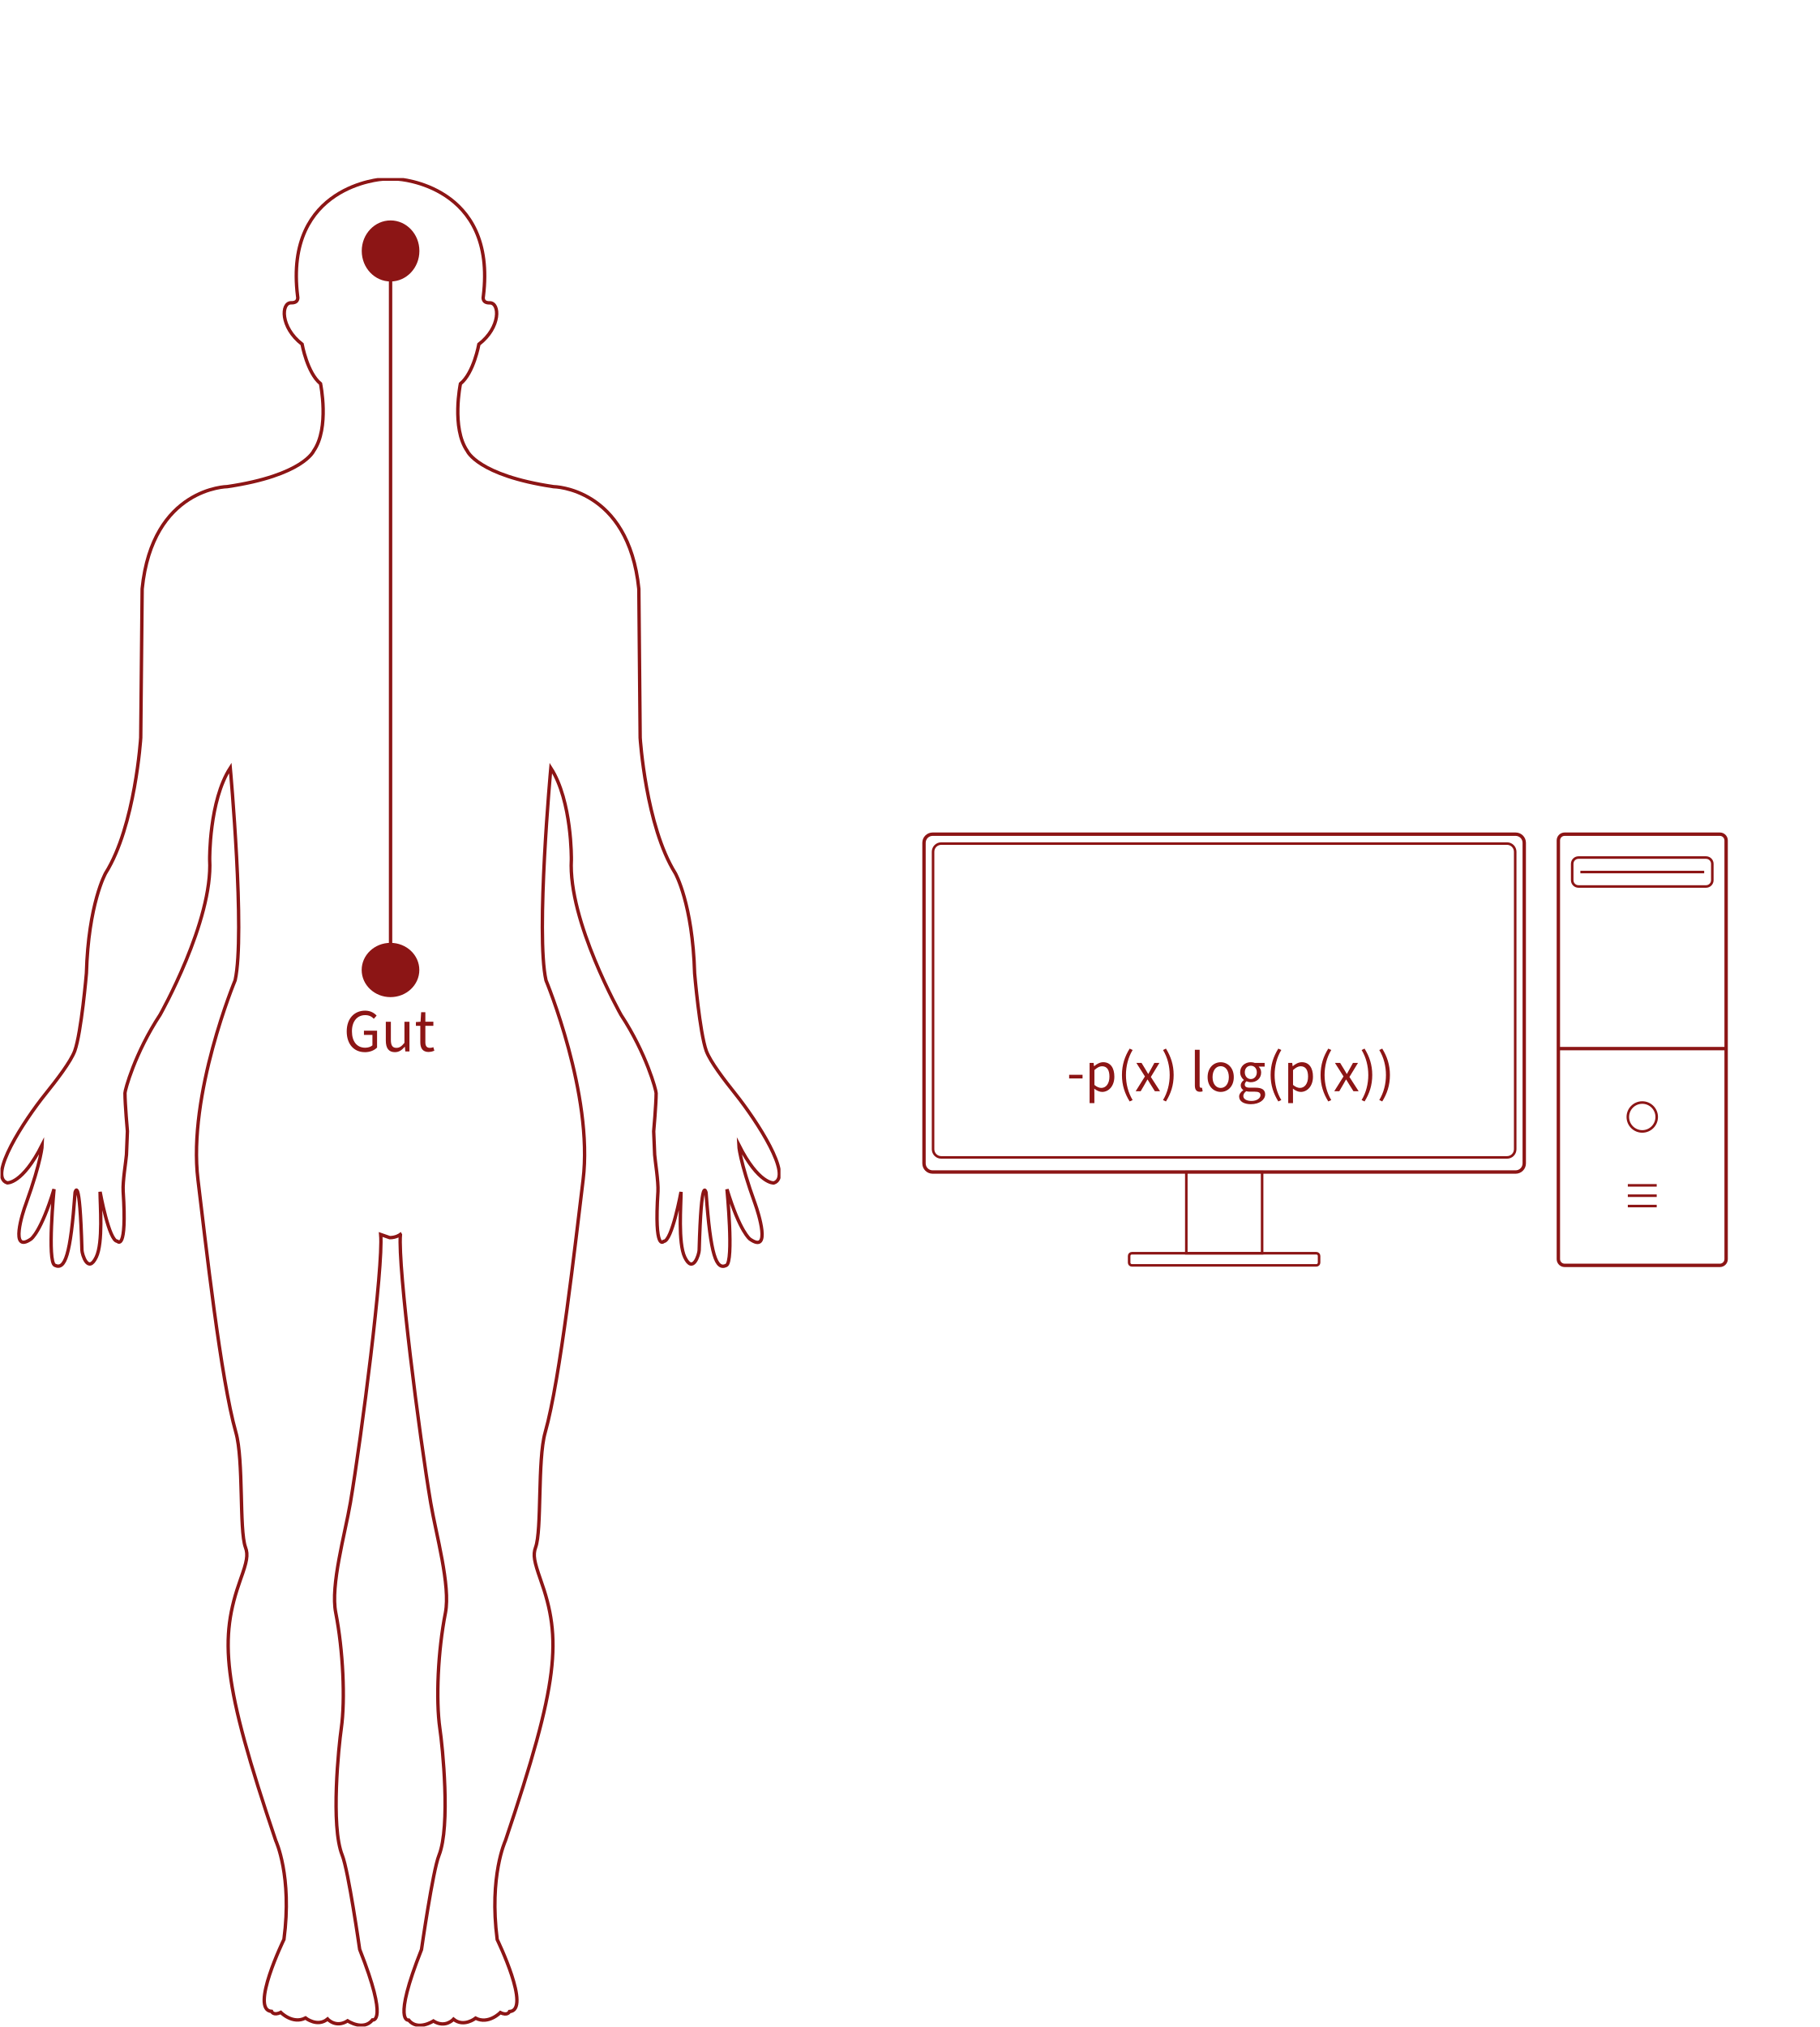
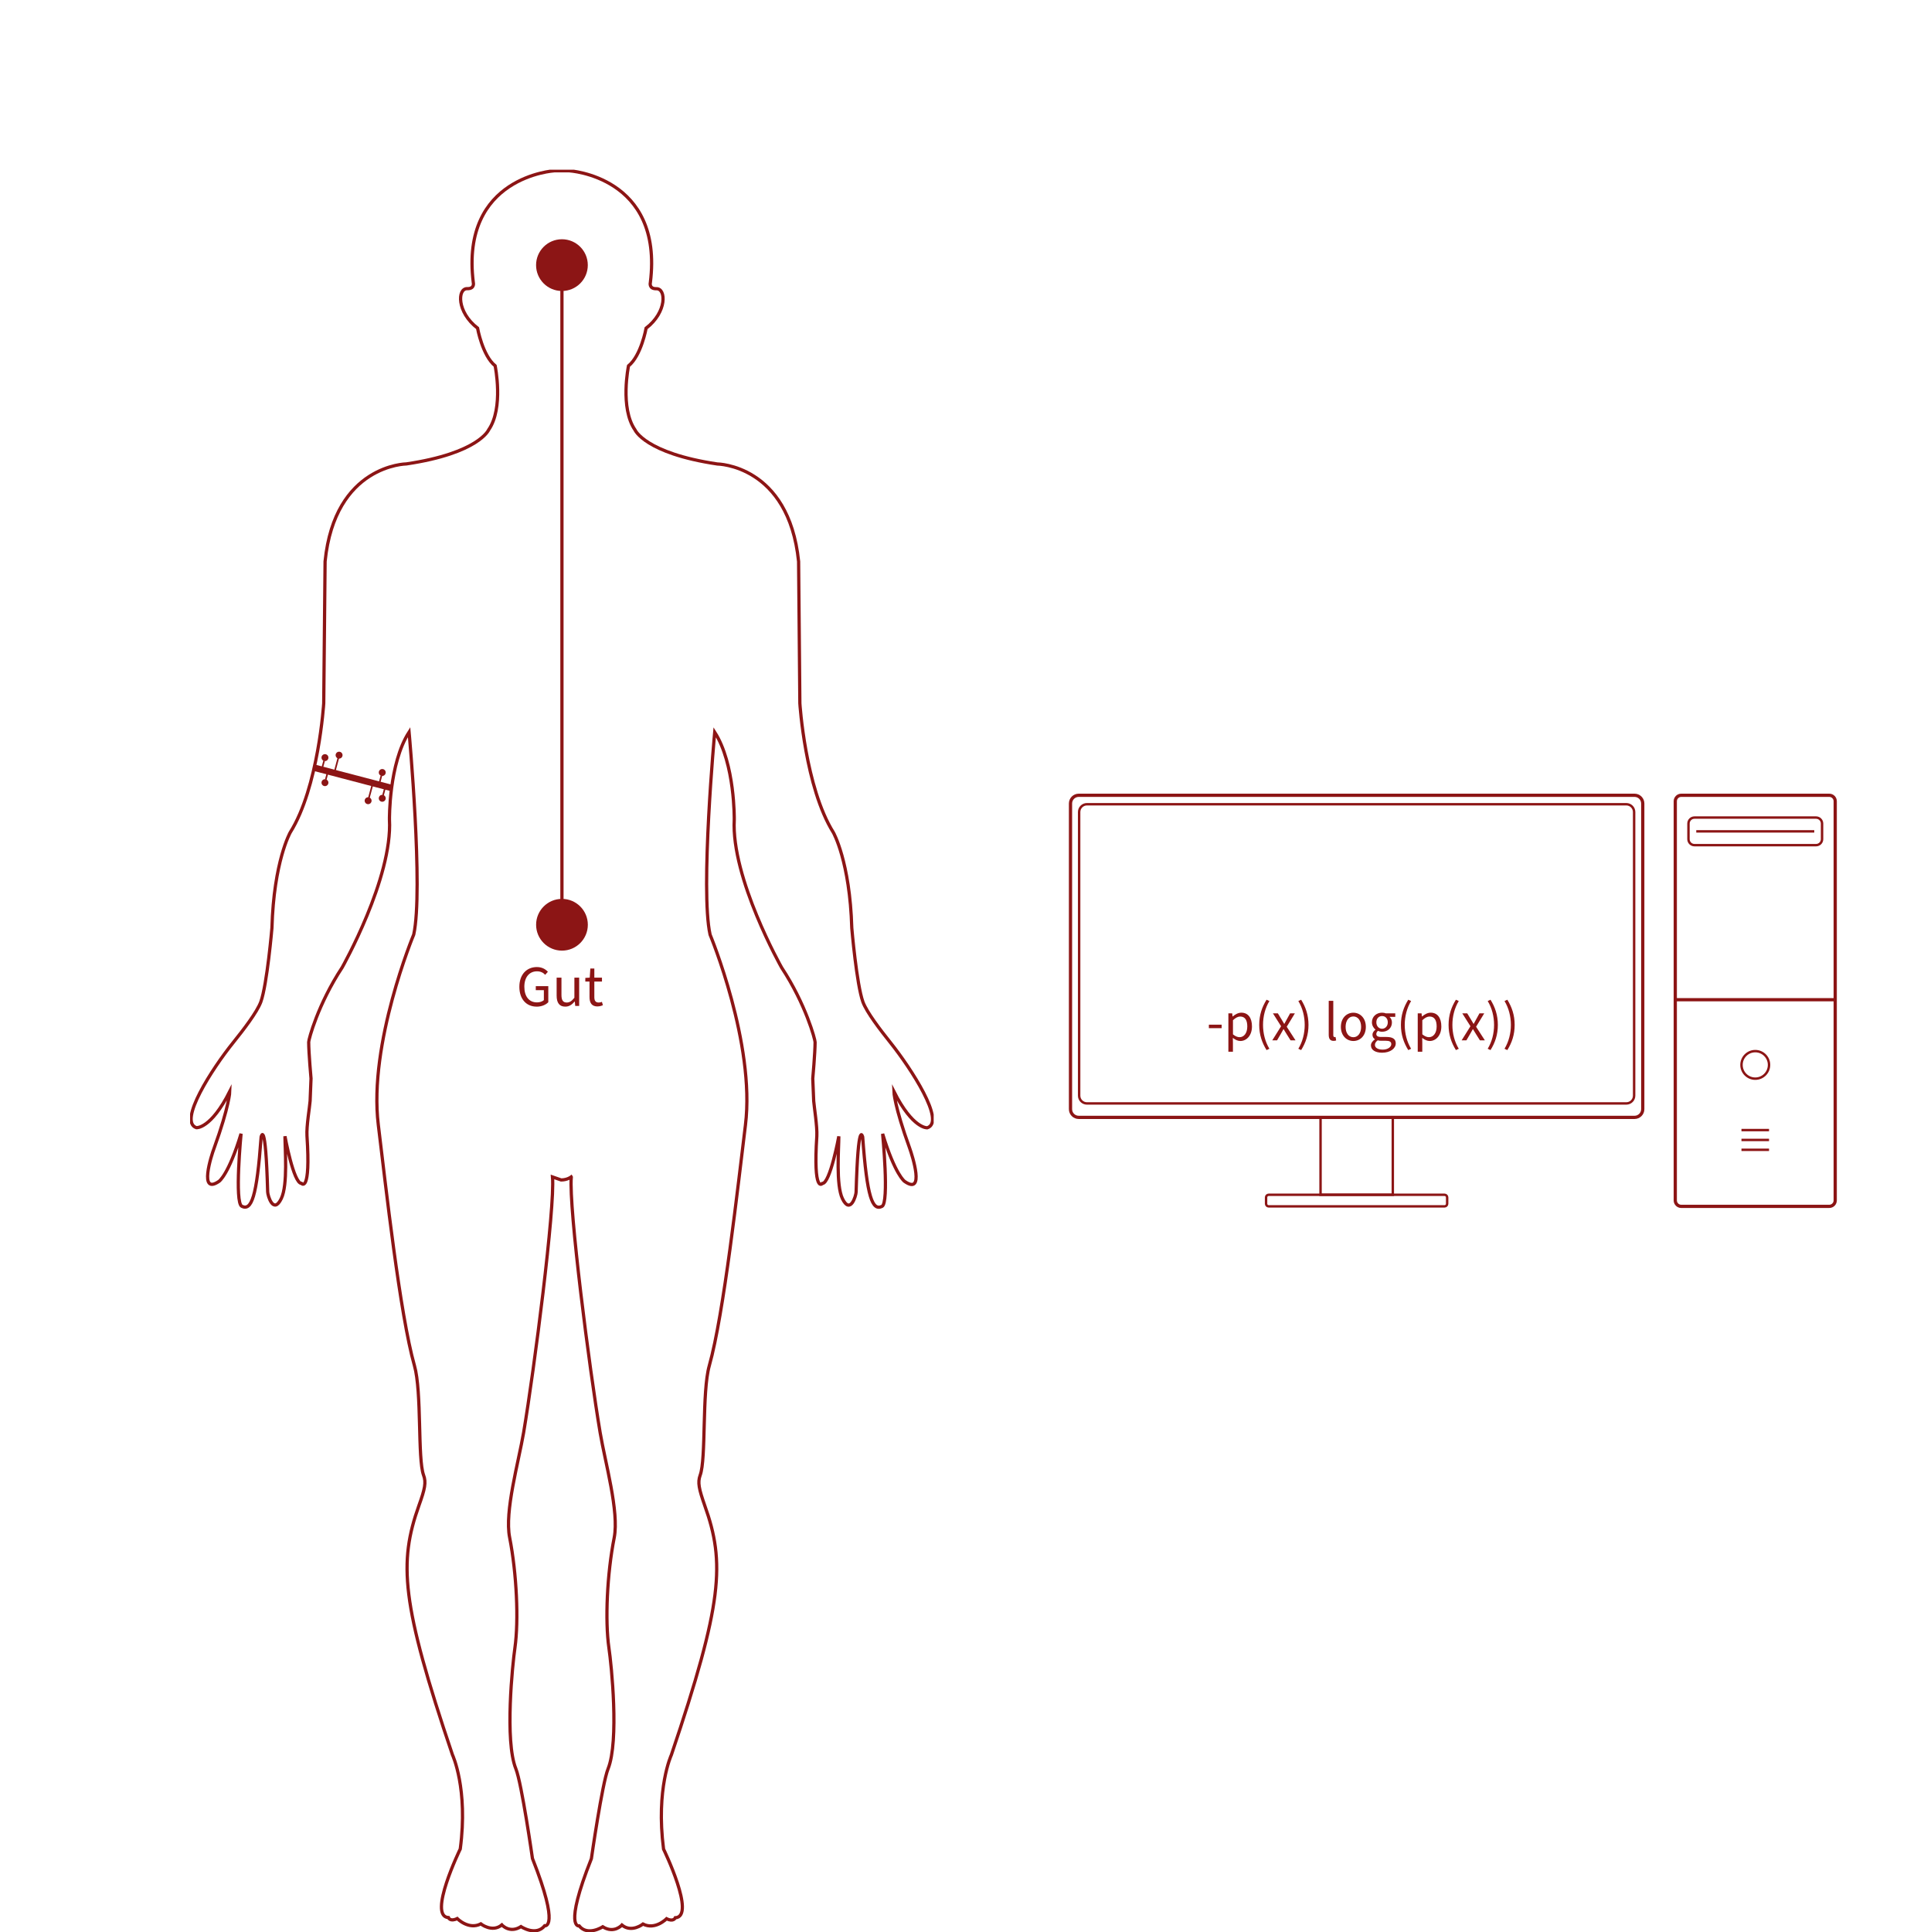
- <svg xmlns="http://www.w3.org/2000/svg" id="Ebene_1" data-name="Ebene 1" viewBox="0 0 536.46 597.64">
+ <svg xmlns="http://www.w3.org/2000/svg" id="Ebene_1" data-name="Ebene 1" viewBox="0 0 595.09 597.49">
  <defs>
    <style>
      .cls-1 {
        clip-path: url(#clippath);
      }

-       .cls-2, .cls-3, .cls-4, .cls-5 {
+       .cls-2, .cls-3, .cls-4, .cls-5, .cls-6, .cls-7 {
        fill: none;
      }

-       .cls-2, .cls-6 {
+       .cls-2, .cls-8 {
        stroke-width: 0px;
      }

      .cls-3 {
+         stroke-width: 2px;
+       }
+ 
+       .cls-3, .cls-4, .cls-5, .cls-6, .cls-7 {
+         stroke: #8c1515;
+       }
+ 
+       .cls-4 {
+         stroke-width: .5px;
+       }
+ 
+       .cls-5 {
        stroke-width: .75px;
      }

-       .cls-3, .cls-4 {
+       .cls-5, .cls-6 {
        stroke-miterlimit: 10;
      }

-       .cls-3, .cls-4, .cls-5 {
-         stroke: #8c1515;
-       }
- 
-       .cls-6 {
+       .cls-8 {
        fill: #8c1515;
      }
    </style>
    <clipPath id="clippath">
-       <rect class="cls-2" x=".15" y="52.49" width="230" height="545" />
+       <rect class="cls-2" x="58.79" y="52.49" width="230" height="545" />
    </clipPath>
  </defs>
  <g class="cls-1">
-     <path class="cls-4" d="m118.07,364.03c-.8,9.44,5.62,59.43,8.93,79.04,1.57,9.29,5.9,24.41,4.35,32.45-2.22,11.2-2.86,25.69-1.64,34.12.77,5.12,3.2,28.75-.27,37.4-1.82,4.53-5.15,27.76-5.15,27.76-8.68,21.88-3.78,20.81-3.78,20.81,2.68,3.29,7.29.26,7.29.26,3.51,2.23,5.93-.53,5.93-.53,3.01,2.49,6.52-.31,6.52-.31,3.78,1.96,7.29-1.65,7.29-1.65,2.17,1.09,2.71-.29,2.71-.29,6.51-.41-3.64-21.24-3.64-21.24-2.43-18.7,2.41-29.11,2.41-29.11,15.87-46.98,16.67-59.44,10.33-77.14-1.78-5.11-2.24-7.13-1.42-9.36,1.9-5.12.52-25.72,2.83-33.9,4.47-15.77,8.88-55.78,11.18-74.44,3.09-25.14-10.94-58.86-10.94-58.86-3.07-13.72,1.43-62.6,1.43-62.6,6.29,9.78,6.05,27.03,6.05,27.03-1,18.09,14.64,45.75,14.64,45.75,7.52,11.43,10.36,22.27,10.36,23.08,0,3.29-.72,11.26-.72,11.26l.29,6.94c.13,1.77,1.12,7.85.97,10.8-1.17,18.11,1.7,14.7,1.7,14.7,2.43,0,5.1-14.57,5.1-14.57,0,3.76-.92,15,1.11,19.25,2.43,5.06,4.21-.87,4.24-2.05.64-23.05,2.03-17.01,2.03-17.01,1.35,18.7,3.01,22.92,5.98,21.46,2.26-1.08.19-22.44.19-22.44,3.86,12.69,6.79,14.71,6.79,14.71,6.37,4.46,2.43-7.87,1.55-10.32-4.71-12.98-4.86-17.48-4.86-17.48,5.89,11.66,10.33,11.23,10.33,11.23,5.74-1.83-5.02-18.34-11.33-26.26-3.22-4.03-7.37-9.43-8.57-12.64-1.96-5.43-3.45-22.88-3.45-22.88-.59-20.6-5.7-29.54-5.7-29.54-8.72-13.94-10.36-39.93-10.36-39.93l-.39-43.89c-3.06-29.94-25.15-30.15-25.15-30.15-22.33-3.32-25.44-10.52-25.44-10.52-4.73-6.8-2.02-19.82-2.02-19.82,3.93-3.18,5.44-11.65,5.44-11.65,6.51-4.99,6.2-12.29,3.19-12.21-2.41.06-1.87-1.93-1.87-1.93,4.07-32.87-25.15-34.55-25.15-34.55h-4.46s-29.23,1.68-25.16,34.53c0,0,.55,2-1.89,1.93-3-.08-3.28,7.22,3.21,12.21,0,0,1.51,8.46,5.44,11.65,0,0,2.71,13.03-2.02,19.82,0,0-3.09,7.21-25.44,10.52,0,0-22.13.22-25.14,30.15l-.42,43.89s-1.61,25.99-10.36,39.93c0,0-5.08,8.95-5.66,29.54,0,0-1.49,17.45-3.44,22.88-1.19,3.19-5.34,8.59-8.59,12.63-6.36,7.89-17.06,24.38-11.33,26.26,0,0,4.46.43,10.33-11.23,0,0-.12,4.46-4.82,17.48-.93,2.41-4.86,14.74,1.51,10.32,0,0,2.95-2.02,6.79-14.71,0,0-2.06,21.36.23,22.44,2.99,1.46,4.63-2.76,5.98-21.46,0,0,1.38-6.04,2.02,17.01.03,1.19,1.78,7.12,4.22,2.05,2.06-4.24,1.13-15.47,1.13-19.25,0,0,2.64,14.57,5.1,14.57,0,0,2.9,3.41,1.71-14.7-.19-2.96.85-9.03.97-10.8l.28-6.94s-.72-7.95-.72-11.26c0-.82,2.85-11.65,10.36-23.08,0,0,15.63-27.67,14.62-45.75,0,0-.22-17.25,6.07-27.03,0,0,4.46,48.87,1.44,62.6,0,0-14.05,33.71-10.96,58.86,2.28,18.72,6.69,58.67,11.17,74.44,2.34,8.17.95,28.75,2.83,33.9.85,2.23.4,4.29-1.42,9.35-6.31,17.7-5.51,30.17,10.36,77.14,0,0,4.89,10.41,2.41,29.11,0,0-10.13,20.82-3.65,21.23,0,0,.5,1.38,2.71.29,0,0,3.51,3.61,7.3,1.65,0,0,3.51,2.8,6.51.31,0,0,2.41,2.76,5.91.53,0,0,4.6,3.1,7.34-.26,0,0,4.86,1.08-3.79-20.81,0,0-3.31-23.2-5.14-27.76-3.48-8.64-1.02-32.32-.28-37.4,1.2-8.48.55-22.94-1.64-34.12-1.6-8.01,2.73-23.15,4.33-32.45,3.29-19.58,9.74-69.58,8.93-79.04l2.67.93c1.91,0,3.11-.93,3.11-.93h0Z" />
+     <path class="cls-6" d="m176.7,364.03c-.8,9.44,5.62,59.43,8.93,79.04,1.57,9.29,5.9,24.41,4.35,32.45-2.22,11.2-2.86,25.69-1.64,34.12.77,5.12,3.2,28.75-.27,37.4-1.82,4.53-5.15,27.76-5.15,27.76-8.68,21.88-3.78,20.81-3.78,20.81,2.68,3.29,7.29.26,7.29.26,3.51,2.23,5.93-.53,5.93-.53,3.01,2.49,6.52-.31,6.52-.31,3.78,1.96,7.29-1.65,7.29-1.65,2.17,1.09,2.71-.29,2.71-.29,6.51-.41-3.64-21.24-3.64-21.24-2.43-18.7,2.41-29.11,2.41-29.11,15.87-46.98,16.67-59.44,10.33-77.14-1.78-5.11-2.24-7.13-1.42-9.36,1.9-5.12.52-25.72,2.83-33.9,4.47-15.77,8.88-55.78,11.18-74.44,3.09-25.14-10.94-58.86-10.94-58.86-3.07-13.72,1.43-62.6,1.43-62.6,6.29,9.78,6.05,27.03,6.05,27.03-1,18.09,14.64,45.75,14.64,45.75,7.52,11.43,10.36,22.27,10.36,23.08,0,3.29-.72,11.26-.72,11.26l.29,6.94c.13,1.77,1.12,7.85.97,10.8-1.17,18.11,1.7,14.7,1.7,14.7,2.43,0,5.1-14.57,5.1-14.57,0,3.76-.92,15,1.11,19.25,2.43,5.06,4.21-.87,4.24-2.05.64-23.05,2.03-17.01,2.03-17.01,1.35,18.7,3.01,22.92,5.98,21.46,2.26-1.08.19-22.44.19-22.44,3.86,12.69,6.79,14.71,6.79,14.71,6.37,4.46,2.43-7.87,1.55-10.32-4.71-12.98-4.86-17.48-4.86-17.48,5.89,11.66,10.33,11.23,10.33,11.23,5.74-1.83-5.02-18.34-11.33-26.26-3.22-4.03-7.37-9.43-8.57-12.64-1.96-5.43-3.45-22.88-3.45-22.88-.59-20.6-5.7-29.54-5.7-29.54-8.72-13.94-10.36-39.93-10.36-39.93l-.39-43.89c-3.06-29.94-25.15-30.15-25.15-30.15-22.33-3.32-25.44-10.52-25.44-10.52-4.73-6.8-2.02-19.82-2.02-19.82,3.93-3.18,5.44-11.65,5.44-11.65,6.51-4.99,6.2-12.29,3.19-12.21-2.41.06-1.87-1.93-1.87-1.93,4.07-32.87-25.15-34.55-25.15-34.55h-4.46s-29.23,1.68-25.16,34.53c0,0,.55,2-1.89,1.93-3-.08-3.28,7.22,3.21,12.21,0,0,1.51,8.46,5.44,11.65,0,0,2.71,13.03-2.02,19.82,0,0-3.09,7.21-25.44,10.52,0,0-22.13.22-25.14,30.15l-.42,43.89s-1.61,25.99-10.36,39.93c0,0-5.08,8.95-5.66,29.54,0,0-1.49,17.45-3.44,22.88-1.19,3.19-5.34,8.59-8.59,12.63-6.36,7.89-17.06,24.38-11.33,26.26,0,0,4.46.43,10.33-11.23,0,0-.12,4.46-4.82,17.48-.93,2.41-4.86,14.74,1.51,10.32,0,0,2.95-2.02,6.79-14.71,0,0-2.06,21.36.23,22.44,2.99,1.46,4.63-2.76,5.98-21.46,0,0,1.38-6.04,2.02,17.01.03,1.19,1.78,7.12,4.22,2.05,2.06-4.24,1.13-15.47,1.13-19.25,0,0,2.64,14.57,5.1,14.57,0,0,2.9,3.41,1.71-14.7-.19-2.96.85-9.03.97-10.8l.28-6.94s-.72-7.95-.72-11.26c0-.82,2.85-11.65,10.36-23.08,0,0,15.63-27.67,14.62-45.75,0,0-.22-17.25,6.07-27.03,0,0,4.46,48.87,1.44,62.6,0,0-14.05,33.71-10.96,58.86,2.28,18.72,6.69,58.67,11.17,74.44,2.34,8.17.95,28.75,2.83,33.9.85,2.23.4,4.29-1.42,9.35-6.31,17.7-5.51,30.17,10.36,77.14,0,0,4.89,10.41,2.41,29.11,0,0-10.13,20.82-3.65,21.23,0,0,.5,1.38,2.71.29,0,0,3.51,3.61,7.3,1.65,0,0,3.51,2.8,6.51.31,0,0,2.41,2.76,5.91.53,0,0,4.6,3.1,7.34-.26,0,0,4.86,1.08-3.79-20.81,0,0-3.31-23.2-5.14-27.76-3.48-8.64-1.02-32.32-.28-37.4,1.2-8.48.55-22.94-1.64-34.12-1.6-8.01,2.73-23.15,4.33-32.45,3.29-19.58,9.74-69.58,8.93-79.04l2.67.93c1.91,0,3.11-.93,3.11-.93h0Z" />
  </g>
-   <path class="cls-6" d="m107.57,310.22c-3.11,0-5.33-2.27-5.33-6.12s2.29-6.12,5.42-6.12c1.64,0,2.72.72,3.4,1.46l-.83.94c-.59-.63-1.35-1.08-2.54-1.08-2.38,0-3.91,1.84-3.91,4.77s1.4,4.84,3.92,4.84c.85,0,1.66-.27,2.12-.7v-3.08h-2.5v-1.24h3.87v4.97c-.76.79-2.05,1.37-3.64,1.37Zm8.88,0c-1.85,0-2.68-1.19-2.68-3.42v-5.54h1.49v5.35c0,1.64.49,2.34,1.64,2.34.9,0,1.53-.45,2.36-1.48v-6.21h1.48v8.75h-1.22l-.13-1.37h-.05c-.81.95-1.67,1.58-2.88,1.58Zm9.99-.05c-1.87,0-2.5-1.17-2.5-2.92v-4.79h-1.3v-1.12l1.37-.09.18-2.81h1.24v2.81h2.36v1.21h-2.36v4.82c0,1.06.34,1.67,1.35,1.67.31,0,.65-.05.99-.22l.31,1.04c-.47.23-1.04.38-1.64.38Z" />
-   <line class="cls-5" x1="115.17" y1="73.99" x2="115.17" y2="288.23" />
-   <path class="cls-6" d="m123.67,73.99c0,5-3.83,9-8.5,9s-8.5-4-8.5-9,3.83-9,8.5-9,8.5,4,8.5,9Z" />
-   <path class="cls-6" d="m123.65,285.99c0,4.39-3.78,8-8.5,8s-8.5-3.61-8.5-8,3.78-8,8.5-8,8.5,3.61,8.5,8Z" />
+   <line class="cls-7" x1="173.81" y1="81.99" x2="173.81" y2="288.23" />
  <g>
-     <path class="cls-6" d="m315.27,316.89h3.95v1.08h-3.95v-1.08Z" />
-     <path class="cls-6" d="m321.31,313.39h1.17l.12.96h.05c.75-.64,1.68-1.17,2.66-1.17,2.14,0,3.29,1.66,3.29,4.26,0,2.83-1.7,4.5-3.6,4.5-.77,0-1.55-.36-2.32-.96l.03,1.46v2.81h-1.41v-11.86Zm5.84,4.05c0-1.84-.62-3.07-2.2-3.07-.7,0-1.41.39-2.23,1.13v4.38c.75.64,1.49.88,2.04.88,1.37,0,2.39-1.25,2.39-3.31Z" />
-     <path class="cls-6" d="m330.84,316.96c0-3.02.84-5.49,2.27-7.79l.88.41c-1.32,2.18-1.97,4.77-1.97,7.38s.65,5.2,1.97,7.38l-.88.41c-1.42-2.3-2.27-4.77-2.27-7.79Z" />
-     <path class="cls-6" d="m337.61,317.37l-2.52-3.98h1.53l1.12,1.84c.26.45.53.93.82,1.39h.07c.24-.46.5-.94.76-1.39l1.01-1.84h1.48l-2.52,4.14,2.71,4.2h-1.53l-1.22-1.94c-.29-.5-.6-1.01-.91-1.49h-.07c-.29.48-.57.98-.84,1.49l-1.13,1.94h-1.48l2.73-4.36Z" />
-     <path class="cls-6" d="m342.95,324.34c1.32-2.18,1.97-4.77,1.97-7.38s-.65-5.2-1.97-7.38l.87-.41c1.42,2.3,2.27,4.77,2.27,7.79s-.84,5.49-2.27,7.79l-.87-.41Z" />
-     <path class="cls-6" d="m352.34,320.02v-10.5h1.41v10.61c0,.45.19.6.41.6.09,0,.15,0,.29-.03l.19,1.06c-.19.09-.46.14-.81.14-1.06,0-1.49-.67-1.49-1.87Z" />
-     <path class="cls-6" d="m356.1,317.58c0-2.8,1.82-4.39,3.86-4.39s3.86,1.6,3.86,4.39-1.82,4.36-3.86,4.36-3.86-1.6-3.86-4.36Zm6.26,0c0-1.92-.96-3.23-2.4-3.23s-2.4,1.3-2.4,3.23.98,3.19,2.4,3.19,2.4-1.29,2.4-3.19Z" />
-     <path class="cls-6" d="m365.39,323.33c0-.7.46-1.37,1.22-1.89v-.07c-.41-.26-.74-.7-.74-1.36,0-.7.48-1.25.91-1.54v-.07c-.55-.45-1.08-1.25-1.08-2.25,0-1.82,1.44-2.97,3.14-2.97.46,0,.88.09,1.18.21h2.9v1.08h-1.73v.07c.39.36.7.91.7,1.66,0,1.77-1.36,2.88-3.05,2.88-.41,0-.87-.1-1.25-.29-.29.26-.53.53-.53.99,0,.53.34.91,1.48.91h1.61c1.94,0,2.92.6,2.92,1.99,0,1.54-1.63,2.88-4.22,2.88-2.04,0-3.45-.81-3.45-2.25Zm6.3-.43c0-.77-.6-1.03-1.68-1.03h-1.44c-.33,0-.72-.03-1.08-.14-.6.43-.86.93-.86,1.41,0,.89.91,1.46,2.42,1.46,1.6,0,2.64-.82,2.64-1.7Zm-1.08-6.74c0-1.22-.79-1.94-1.77-1.94s-1.77.72-1.77,1.94.81,1.99,1.77,1.99,1.77-.77,1.77-1.99Z" />
-     <path class="cls-6" d="m374.68,316.96c0-3.02.84-5.49,2.27-7.79l.88.41c-1.32,2.18-1.97,4.77-1.97,7.38s.65,5.2,1.97,7.38l-.88.41c-1.42-2.3-2.27-4.77-2.27-7.79Z" />
-     <path class="cls-6" d="m379.88,313.39h1.17l.12.96h.05c.75-.64,1.68-1.17,2.66-1.17,2.14,0,3.29,1.66,3.29,4.26,0,2.83-1.7,4.5-3.6,4.5-.77,0-1.55-.36-2.32-.96l.03,1.46v2.81h-1.41v-11.86Zm5.84,4.05c0-1.84-.62-3.07-2.2-3.07-.7,0-1.41.39-2.23,1.13v4.38c.76.64,1.49.88,2.04.88,1.37,0,2.39-1.25,2.39-3.31Z" />
-     <path class="cls-6" d="m389.41,316.96c0-3.02.84-5.49,2.27-7.79l.88.41c-1.32,2.18-1.97,4.77-1.97,7.38s.65,5.2,1.97,7.38l-.88.41c-1.42-2.3-2.27-4.77-2.27-7.79Z" />
-     <path class="cls-6" d="m396.17,317.37l-2.52-3.98h1.53l1.12,1.84c.26.45.53.93.82,1.39h.07c.24-.46.5-.94.76-1.39l1.01-1.84h1.48l-2.52,4.14,2.71,4.2h-1.53l-1.22-1.94c-.29-.5-.6-1.01-.91-1.49h-.07c-.29.48-.57.98-.84,1.49l-1.13,1.94h-1.48l2.73-4.36Z" />
-     <path class="cls-6" d="m401.51,324.34c1.32-2.18,1.97-4.77,1.97-7.38s-.65-5.2-1.97-7.38l.87-.41c1.42,2.3,2.27,4.77,2.27,7.79s-.84,5.49-2.27,7.79l-.87-.41Z" />
-     <path class="cls-6" d="m406.72,324.34c1.32-2.18,1.97-4.77,1.97-7.38s-.65-5.2-1.97-7.38l.87-.41c1.42,2.3,2.27,4.77,2.27,7.79s-.84,5.49-2.27,7.79l-.87-.41Z" />
+     <path class="cls-8" d="m373.91,316.89h3.95v1.08h-3.95v-1.08Z" />
+     <path class="cls-8" d="m379.95,313.39h1.17l.12.96h.05c.75-.64,1.68-1.17,2.66-1.17,2.14,0,3.29,1.66,3.29,4.26,0,2.83-1.7,4.5-3.6,4.5-.77,0-1.55-.36-2.32-.96l.03,1.46v2.81h-1.41v-11.86Zm5.84,4.05c0-1.84-.62-3.07-2.2-3.07-.7,0-1.41.39-2.23,1.13v4.38c.75.64,1.49.88,2.04.88,1.37,0,2.39-1.25,2.39-3.31Z" />
+     <path class="cls-8" d="m389.48,316.96c0-3.02.84-5.49,2.27-7.79l.88.41c-1.32,2.18-1.97,4.77-1.97,7.38s.65,5.2,1.97,7.38l-.88.41c-1.42-2.3-2.27-4.77-2.27-7.79Z" />
+     <path class="cls-8" d="m396.24,317.37l-2.52-3.98h1.53l1.12,1.84c.26.45.53.93.82,1.39h.07c.24-.46.5-.94.76-1.39l1.01-1.84h1.48l-2.52,4.14,2.71,4.2h-1.53l-1.22-1.94c-.29-.5-.6-1.01-.91-1.49h-.07c-.29.48-.57.98-.84,1.49l-1.13,1.94h-1.48l2.73-4.36Z" />
+     <path class="cls-8" d="m401.58,324.34c1.32-2.18,1.97-4.77,1.97-7.38s-.65-5.2-1.97-7.38l.87-.41c1.42,2.3,2.27,4.77,2.27,7.79s-.84,5.49-2.27,7.79l-.87-.41Z" />
+     <path class="cls-8" d="m410.98,320.02v-10.5h1.41v10.61c0,.45.19.6.41.6.09,0,.15,0,.29-.03l.19,1.06c-.19.09-.46.14-.81.14-1.06,0-1.49-.67-1.49-1.87Z" />
+     <path class="cls-8" d="m414.74,317.58c0-2.8,1.82-4.39,3.86-4.39s3.86,1.6,3.86,4.39-1.82,4.36-3.86,4.36-3.86-1.6-3.86-4.36Zm6.26,0c0-1.92-.96-3.23-2.4-3.23s-2.4,1.3-2.4,3.23.98,3.19,2.4,3.19,2.4-1.29,2.4-3.19Z" />
+     <path class="cls-8" d="m424.03,323.33c0-.7.46-1.37,1.22-1.89v-.07c-.41-.26-.74-.7-.74-1.36,0-.7.48-1.25.91-1.54v-.07c-.55-.45-1.08-1.25-1.08-2.25,0-1.82,1.44-2.97,3.14-2.97.46,0,.88.09,1.18.21h2.9v1.08h-1.73v.07c.39.36.7.91.7,1.66,0,1.77-1.36,2.88-3.05,2.88-.41,0-.87-.1-1.25-.29-.29.26-.53.53-.53.99,0,.53.34.91,1.48.91h1.61c1.94,0,2.92.6,2.92,1.99,0,1.54-1.63,2.88-4.22,2.88-2.04,0-3.45-.81-3.45-2.25Zm6.3-.43c0-.77-.6-1.03-1.68-1.03h-1.44c-.33,0-.72-.03-1.08-.14-.6.43-.86.93-.86,1.41,0,.89.91,1.46,2.42,1.46,1.6,0,2.64-.82,2.64-1.7Zm-1.08-6.74c0-1.22-.79-1.94-1.77-1.94s-1.77.72-1.77,1.94.81,1.99,1.77,1.99,1.77-.77,1.77-1.99Z" />
+     <path class="cls-8" d="m433.31,316.96c0-3.02.84-5.49,2.27-7.79l.88.41c-1.32,2.18-1.97,4.77-1.97,7.38s.65,5.2,1.97,7.38l-.88.41c-1.42-2.3-2.27-4.77-2.27-7.79Z" />
+     <path class="cls-8" d="m438.52,313.39h1.17l.12.96h.05c.75-.64,1.68-1.17,2.66-1.17,2.14,0,3.29,1.66,3.29,4.26,0,2.83-1.7,4.5-3.6,4.5-.77,0-1.55-.36-2.32-.96l.03,1.46v2.81h-1.41v-11.86Zm5.84,4.05c0-1.84-.62-3.07-2.2-3.07-.7,0-1.41.39-2.23,1.13v4.38c.76.64,1.49.88,2.04.88,1.37,0,2.39-1.25,2.39-3.31Z" />
+     <path class="cls-8" d="m448.05,316.96c0-3.02.84-5.49,2.27-7.79l.88.41c-1.32,2.18-1.97,4.77-1.97,7.38s.65,5.2,1.97,7.38l-.88.41c-1.42-2.3-2.27-4.77-2.27-7.79Z" />
+     <path class="cls-8" d="m454.81,317.37l-2.52-3.98h1.53l1.12,1.84c.26.45.53.93.82,1.39h.07c.24-.46.5-.94.76-1.39l1.01-1.84h1.48l-2.52,4.14,2.71,4.2h-1.53l-1.22-1.94c-.29-.5-.6-1.01-.91-1.49h-.07c-.29.48-.57.98-.84,1.49l-1.13,1.94h-1.48l2.73-4.36Z" />
+     <path class="cls-8" d="m460.15,324.34c1.32-2.18,1.97-4.77,1.97-7.38s-.65-5.2-1.97-7.38l.87-.41c1.42,2.3,2.27,4.77,2.27,7.79s-.84,5.49-2.27,7.79l-.87-.41Z" />
+     <path class="cls-8" d="m465.35,324.34c1.32-2.18,1.97-4.77,1.97-7.38s-.65-5.2-1.97-7.38l.87-.41c1.42,2.3,2.27,4.77,2.27,7.79s-.84,5.49-2.27,7.79l-.87-.41Z" />
  </g>
  <g>
-     <rect class="cls-4" x="272.47" y="245.95" width="177" height="99.61" rx="2.54" ry="2.54" />
-     <rect class="cls-3" x="275.14" y="248.72" width="171.66" height="92.53" rx="2.41" ry="2.41" />
-     <rect class="cls-3" x="349.82" y="345.55" width="22.35" height="23.95" />
-     <rect class="cls-3" x="332.96" y="369.5" width="56.01" height="3.58" rx=".8" ry=".8" />
+     <rect class="cls-6" x="331.11" y="245.95" width="177" height="99.61" rx="2.54" ry="2.54" />
+     <rect class="cls-5" x="333.78" y="248.72" width="171.66" height="92.53" rx="2.41" ry="2.41" />
+     <rect class="cls-5" x="408.45" y="345.55" width="22.35" height="23.95" />
+     <rect class="cls-5" x="391.6" y="369.5" width="56.01" height="3.58" rx=".8" ry=".8" />
  </g>
  <g>
-     <rect class="cls-4" x="459.53" y="245.95" width="49.47" height="127.13" rx="1.84" ry="1.84" />
-     <line class="cls-4" x1="459.53" y1="309.17" x2="509.01" y2="309.17" />
-     <circle class="cls-3" cx="484.27" cy="329.33" r="4.26" />
-     <line class="cls-3" x1="480.01" y1="349.49" x2="488.53" y2="349.49" />
-     <line class="cls-3" x1="480.01" y1="352.54" x2="488.53" y2="352.54" />
-     <line class="cls-3" x1="480.01" y1="355.59" x2="488.53" y2="355.59" />
-     <rect class="cls-3" x="463.61" y="252.84" width="41.32" height="8.53" rx="1.85" ry="1.85" />
-     <line class="cls-3" x1="466.02" y1="257.11" x2="502.53" y2="257.11" />
+     <rect class="cls-6" x="518.17" y="245.95" width="49.47" height="127.13" rx="1.84" ry="1.84" />
+     <line class="cls-6" x1="518.17" y1="309.17" x2="567.64" y2="309.17" />
+     <circle class="cls-5" cx="542.91" cy="329.33" r="4.26" />
+     <line class="cls-5" x1="538.64" y1="349.49" x2="547.17" y2="349.49" />
+     <line class="cls-5" x1="538.64" y1="352.54" x2="547.17" y2="352.54" />
+     <line class="cls-5" x1="538.64" y1="355.59" x2="547.17" y2="355.59" />
+     <rect class="cls-5" x="522.25" y="252.84" width="41.32" height="8.53" rx="1.85" ry="1.85" />
+     <line class="cls-5" x1="524.66" y1="257.11" x2="561.16" y2="257.11" />
+   </g>
+   <circle class="cls-8" cx="173.82" cy="285.99" r="8" />
+   <circle class="cls-8" cx="173.81" cy="81.99" r="8" />
+   <path class="cls-8" d="m165.97,311.31c-3.11,0-5.33-2.27-5.33-6.12s2.29-6.12,5.42-6.12c1.64,0,2.72.72,3.4,1.46l-.83.94c-.59-.63-1.35-1.08-2.54-1.08-2.38,0-3.91,1.84-3.91,4.77s1.4,4.84,3.92,4.84c.85,0,1.66-.27,2.12-.7v-3.08h-2.5v-1.24h3.87v4.97c-.76.79-2.05,1.37-3.64,1.37Zm8.88,0c-1.85,0-2.68-1.19-2.68-3.42v-5.54h1.49v5.35c0,1.64.49,2.34,1.64,2.34.9,0,1.53-.45,2.36-1.48v-6.21h1.48v8.75h-1.22l-.13-1.37h-.05c-.81.95-1.67,1.58-2.88,1.58Zm9.99-.05c-1.87,0-2.5-1.17-2.5-2.92v-4.79h-1.3v-1.12l1.37-.09.18-2.81h1.24v2.81h2.36v1.21h-2.36v4.82c0,1.06.34,1.67,1.35,1.67.31,0,.65-.05.99-.22l.31,1.04c-.47.23-1.04.38-1.64.38Z" />
+   <g>
+     <line class="cls-3" x1="97.21" y1="237.43" x2="121.14" y2="243.7" />
+     <line class="cls-4" x1="103.45" y1="238.86" x2="104.87" y2="233.59" />
+     <circle class="cls-8" cx="104.88" cy="233.54" r="1.07" />
+     <line class="cls-4" x1="99.43" y1="238.33" x2="100.26" y2="235.26" />
+     <circle class="cls-8" cx="100.51" cy="234.3" r="1.07" />
+     <line class="cls-4" x1="115.29" y1="242.32" x2="113.87" y2="247.59" />
+     <circle class="cls-8" cx="113.86" cy="247.63" r="1.07" />
+     <line class="cls-4" x1="119.31" y1="242.85" x2="118.48" y2="245.92" />
+     <circle class="cls-8" cx="118.23" cy="246.88" r="1.07" />
+     <line class="cls-4" x1="101.59" y1="238.01" x2="100.76" y2="241.09" />
+     <circle class="cls-8" cx="100.51" cy="242.05" r="1.07" />
+     <line class="cls-4" x1="117.15" y1="242.93" x2="117.98" y2="239.86" />
+     <circle class="cls-8" cx="118.23" cy="238.9" r="1.07" />
  </g>
</svg>
